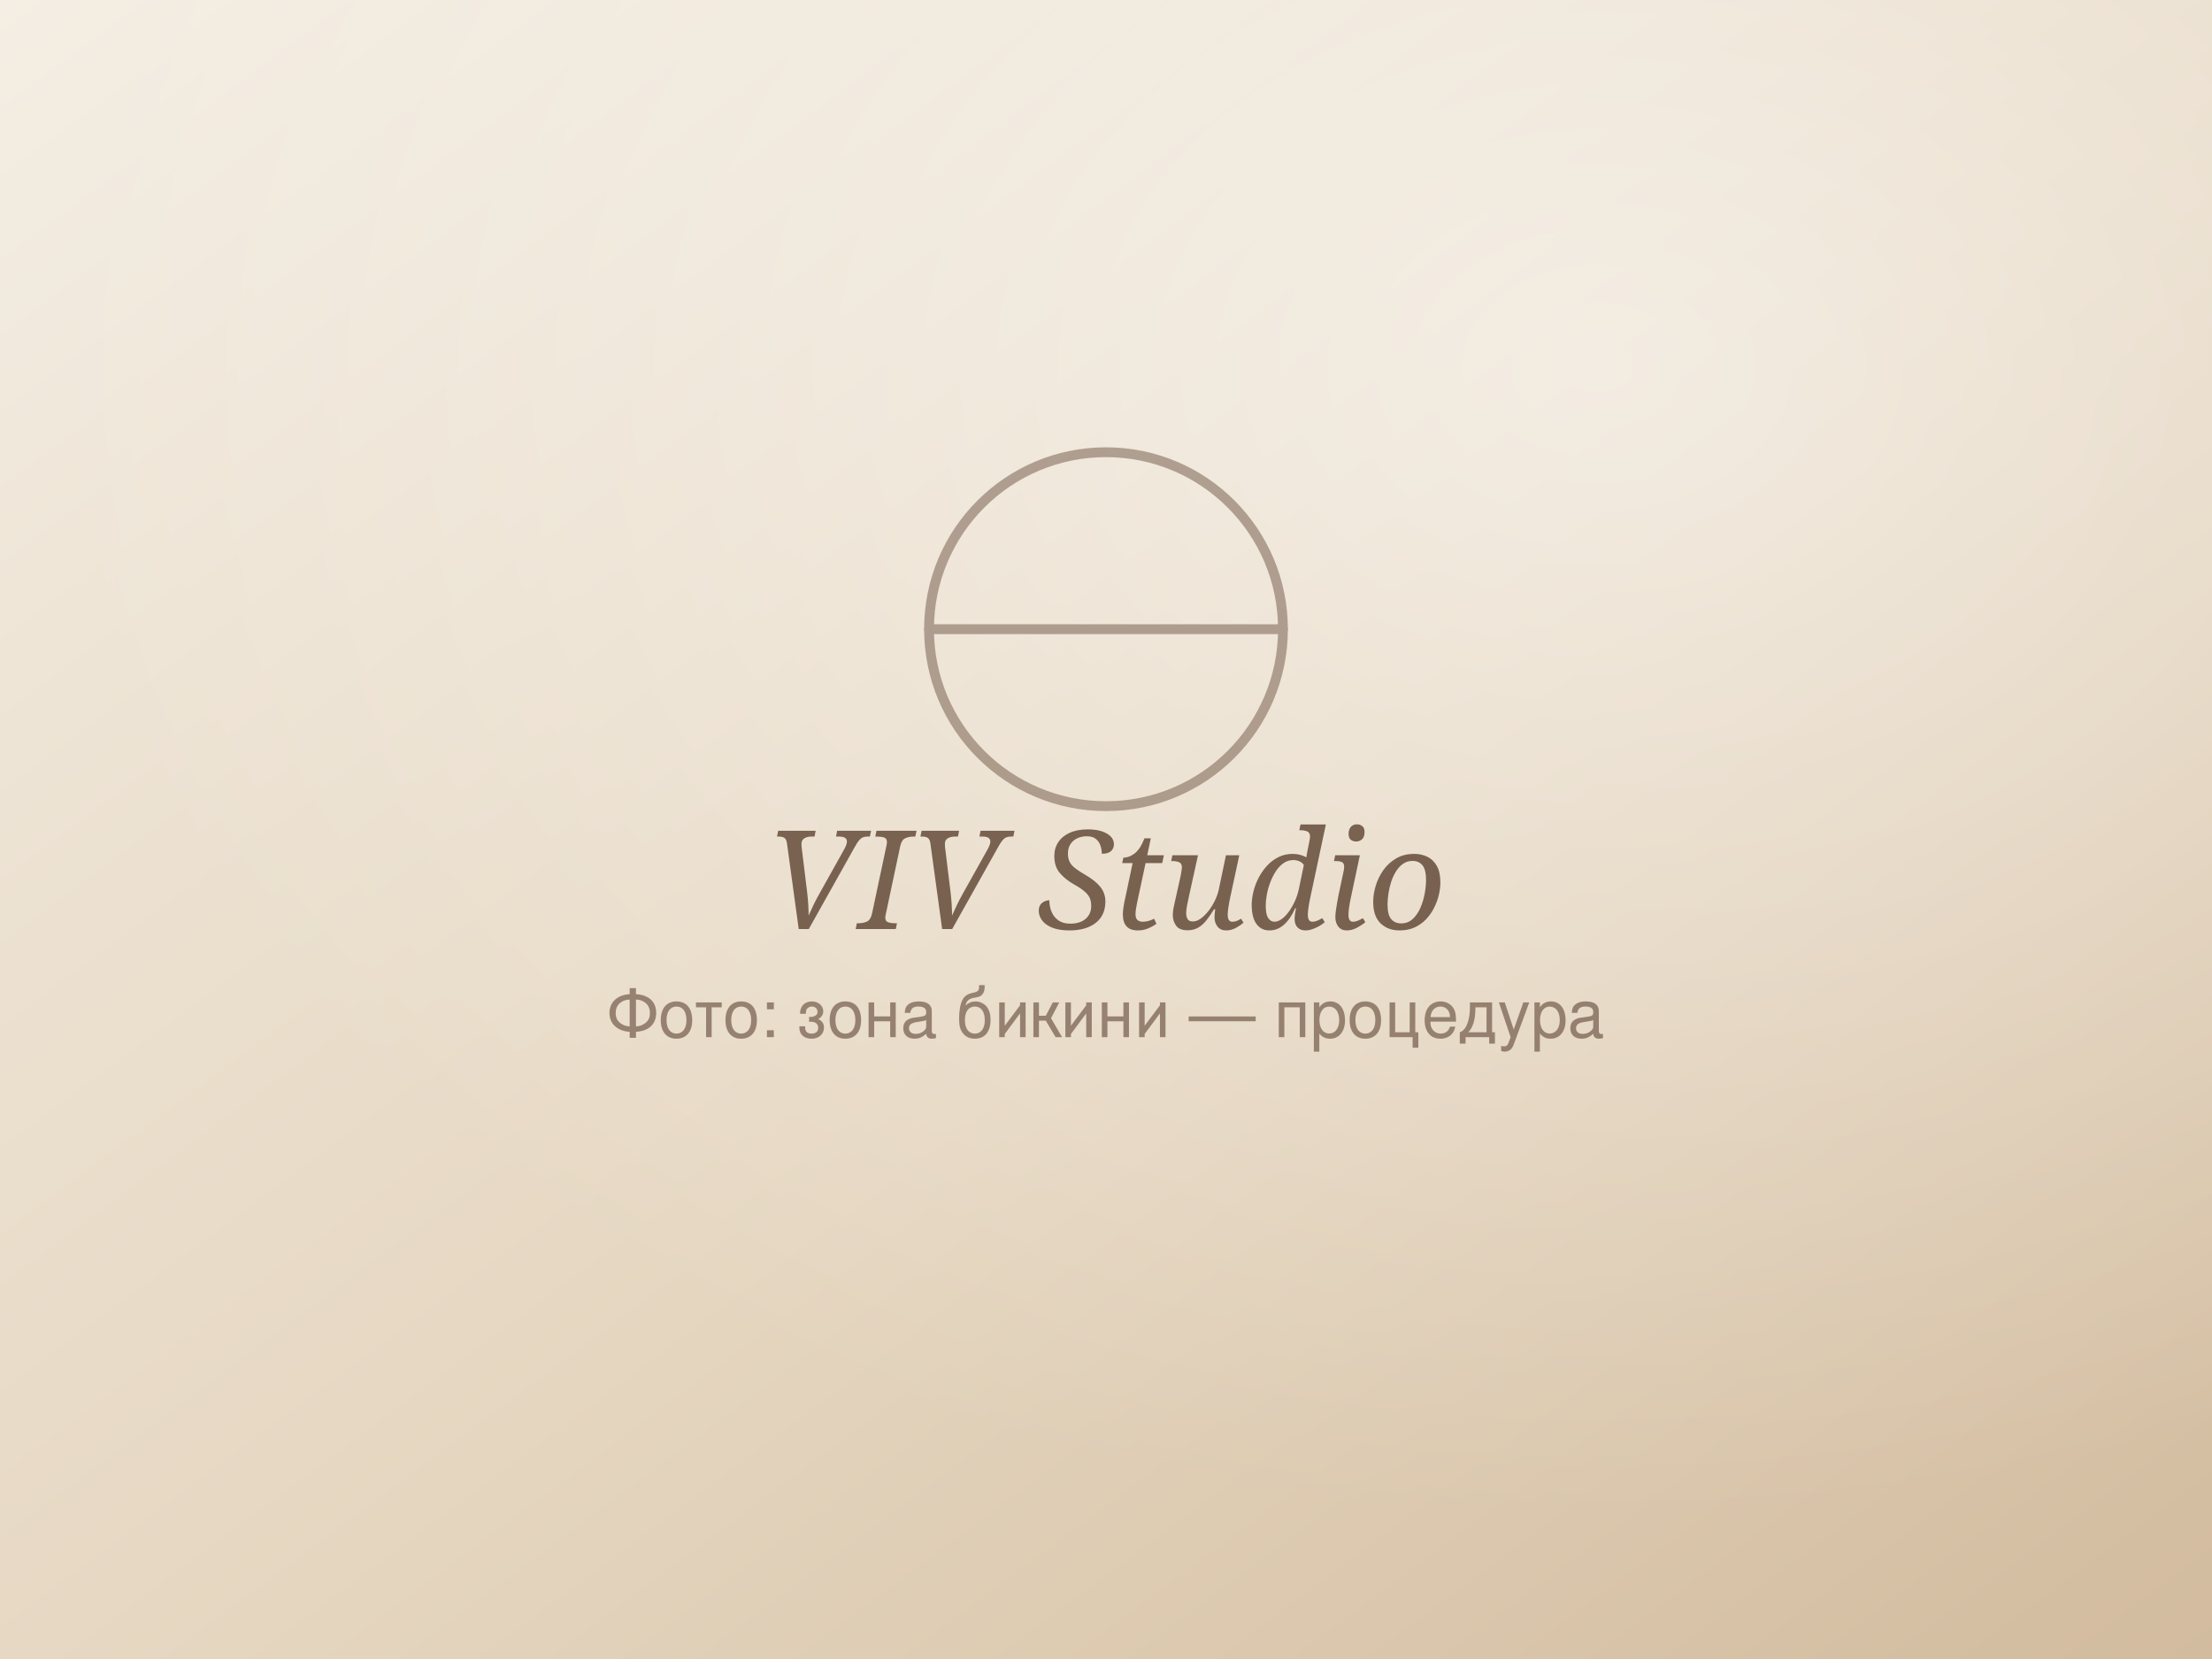
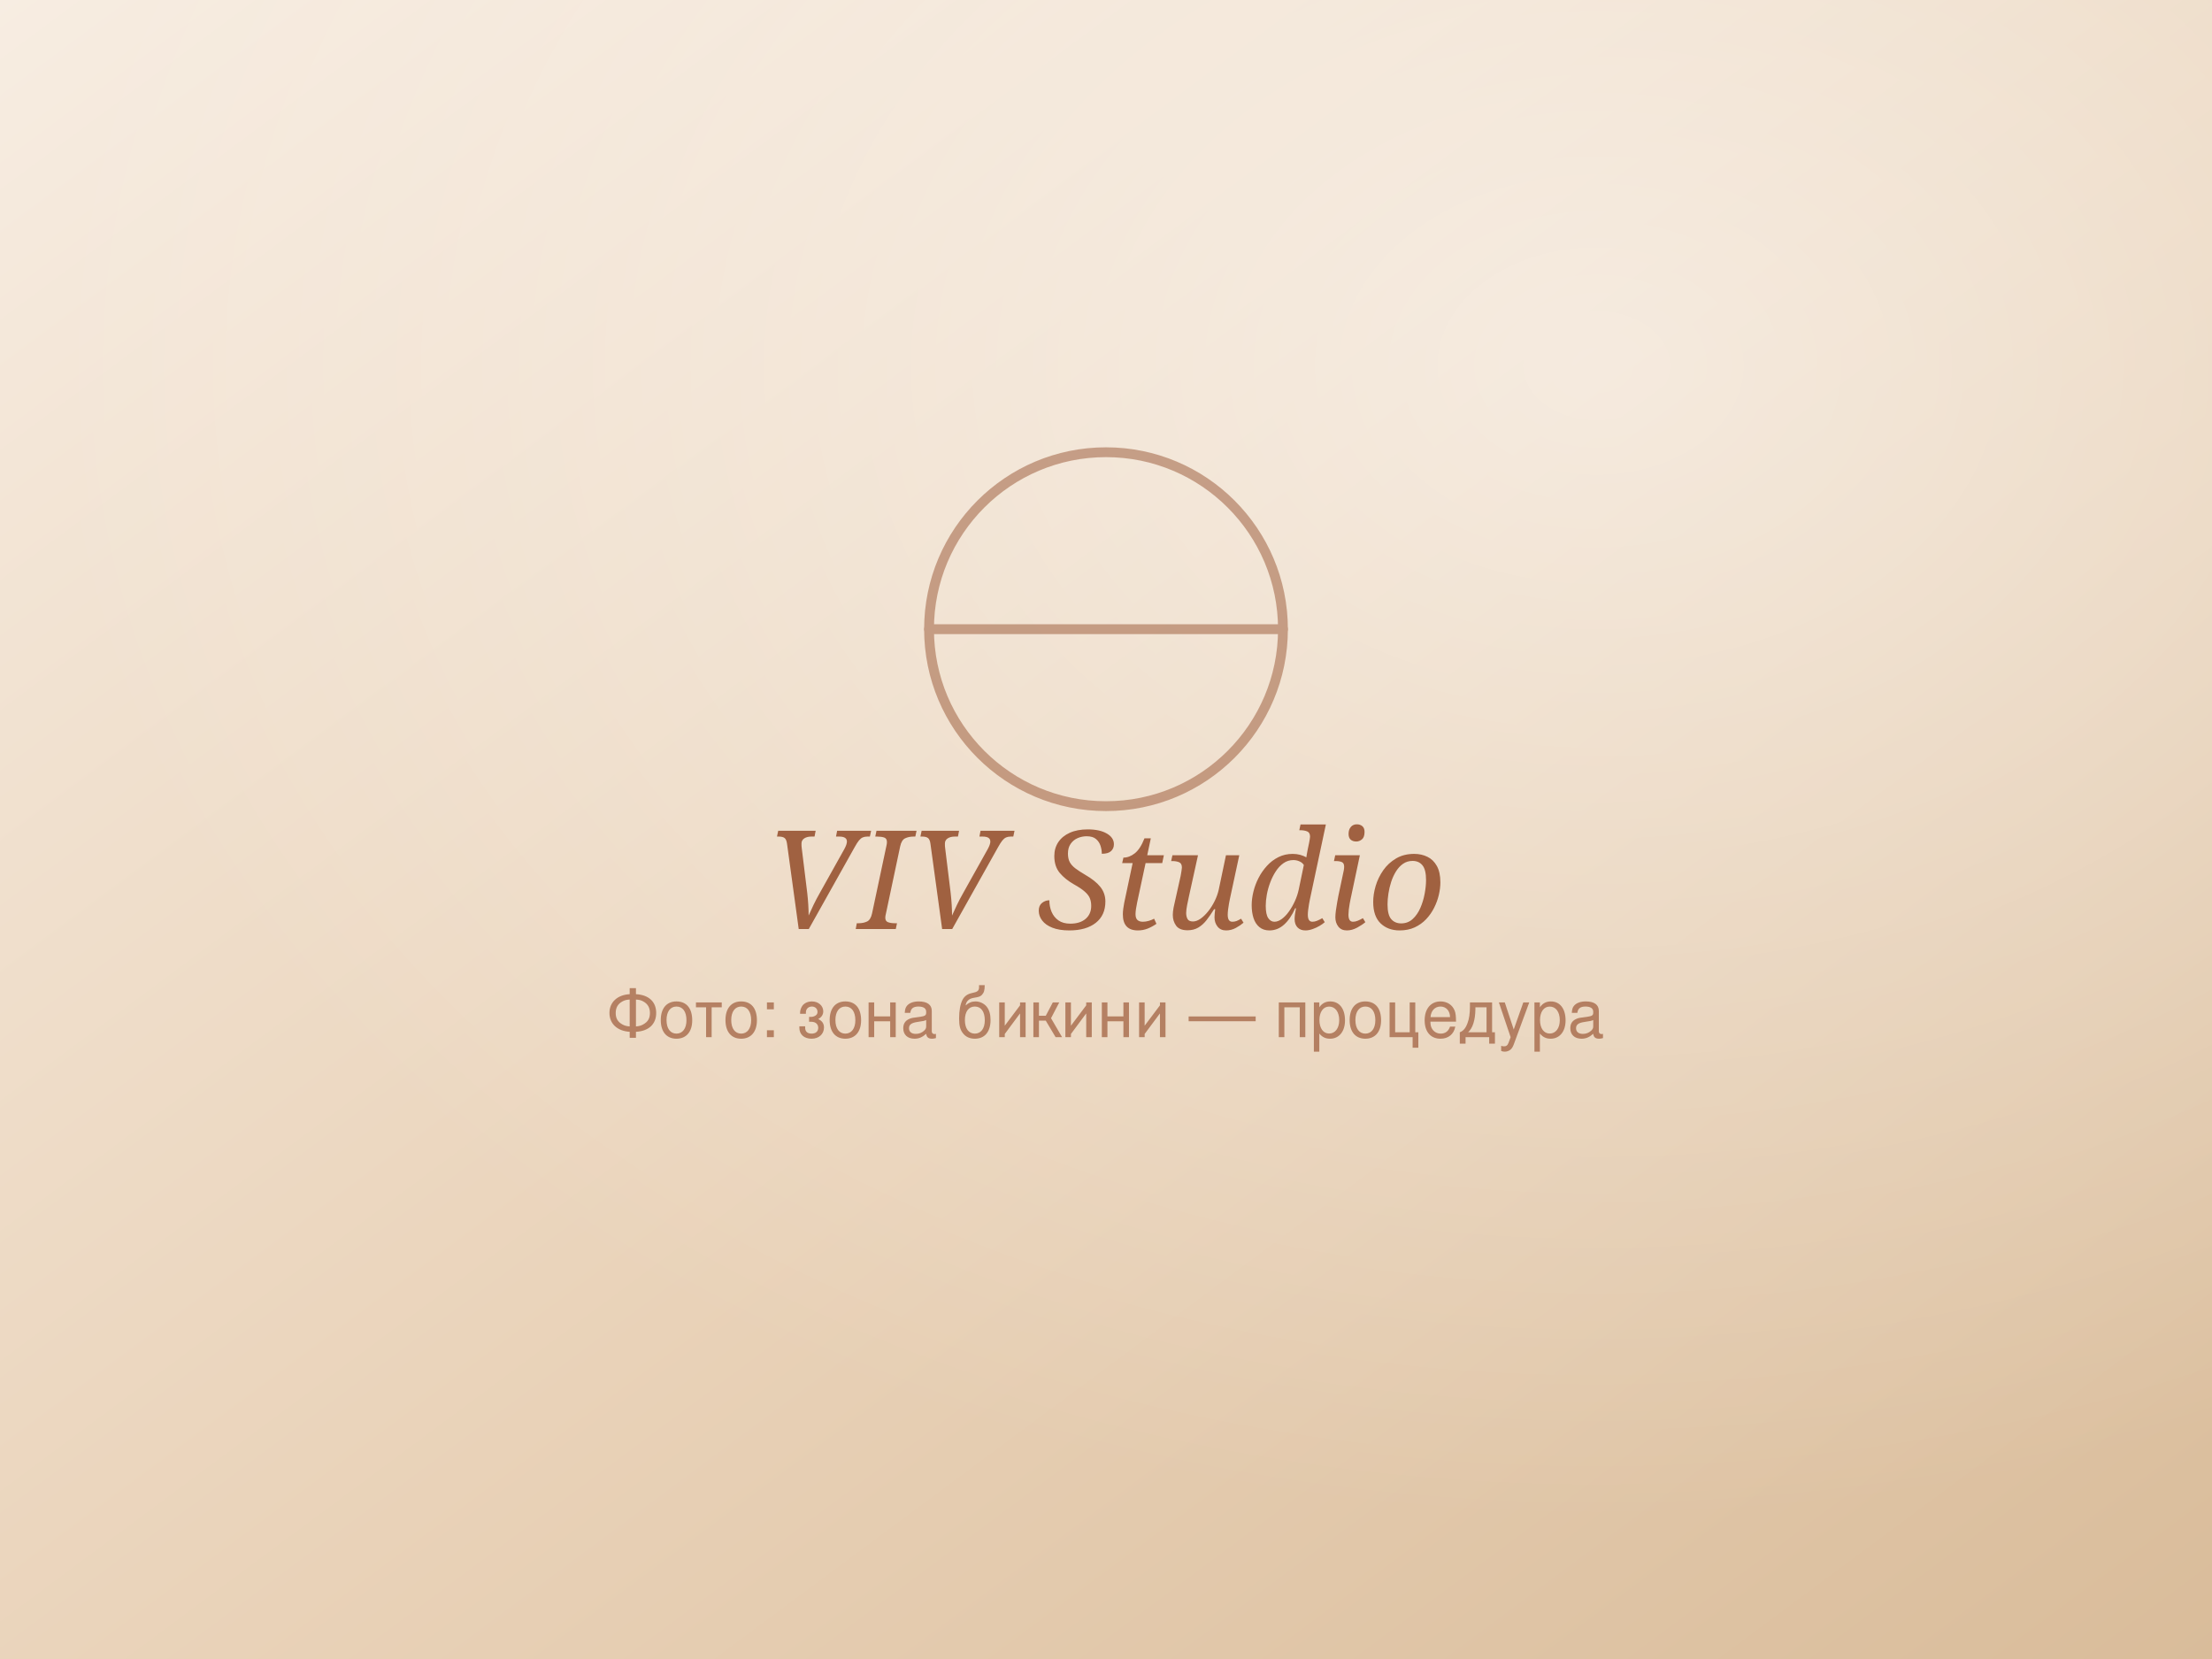
<svg xmlns="http://www.w3.org/2000/svg" viewBox="0 0 900 675" width="900" height="675" role="img">
  <defs>
    <linearGradient id="g" x1="0" y1="0" x2="1" y2="1">
-       <stop offset="0" stop-color="#F4EEE4" />
-       <stop offset=".55" stop-color="#E5D6C0" />
-       <stop offset="1" stop-color="#D2BB9E" />
+       <stop offset="0" stop-color="#F7EDE2" />
+       <stop offset=".55" stop-color="#E9D2B8" />
+       <stop offset="1" stop-color="#D9BC9A" />
    </linearGradient>
    <radialGradient id="s" cx=".72" cy=".22" r=".7">
      <stop offset="0" stop-color="#FFFFFF" stop-opacity=".5" />
      <stop offset="1" stop-color="#FFFFFF" stop-opacity="0" />
    </radialGradient>
  </defs>
  <rect width="900" height="675" fill="url(#g)" />
  <rect width="900" height="675" fill="url(#s)" />
-   <g opacity=".45" fill="none" stroke="#5F4533" stroke-width="4.0">
+   <g opacity=".45" fill="none" stroke="#8F4522" stroke-width="4.0">
    <circle cx="450.0" cy="256" r="72" />
    <path d="M378 256 l144 0" stroke-linecap="round" />
  </g>
-   <text x="50%" y="378" text-anchor="middle" font-family="Georgia,serif" font-style="italic" font-size="56" fill="#5F4533" opacity=".82">VIV Studio</text>
-   <text x="50%" y="422" text-anchor="middle" font-family="Helvetica,Arial,sans-serif" font-size="27" fill="#5F4533" opacity=".6">Фото: зона бикини — процедура</text>
+   <text x="50%" y="378" text-anchor="middle" font-family="Georgia,serif" font-style="italic" font-size="56" fill="#8F4522" opacity=".82">VIV Studio</text>
+   <text x="50%" y="422" text-anchor="middle" font-family="Helvetica,Arial,sans-serif" font-size="27" fill="#8F4522" opacity=".6">Фото: зона бикини — процедура</text>
</svg>
